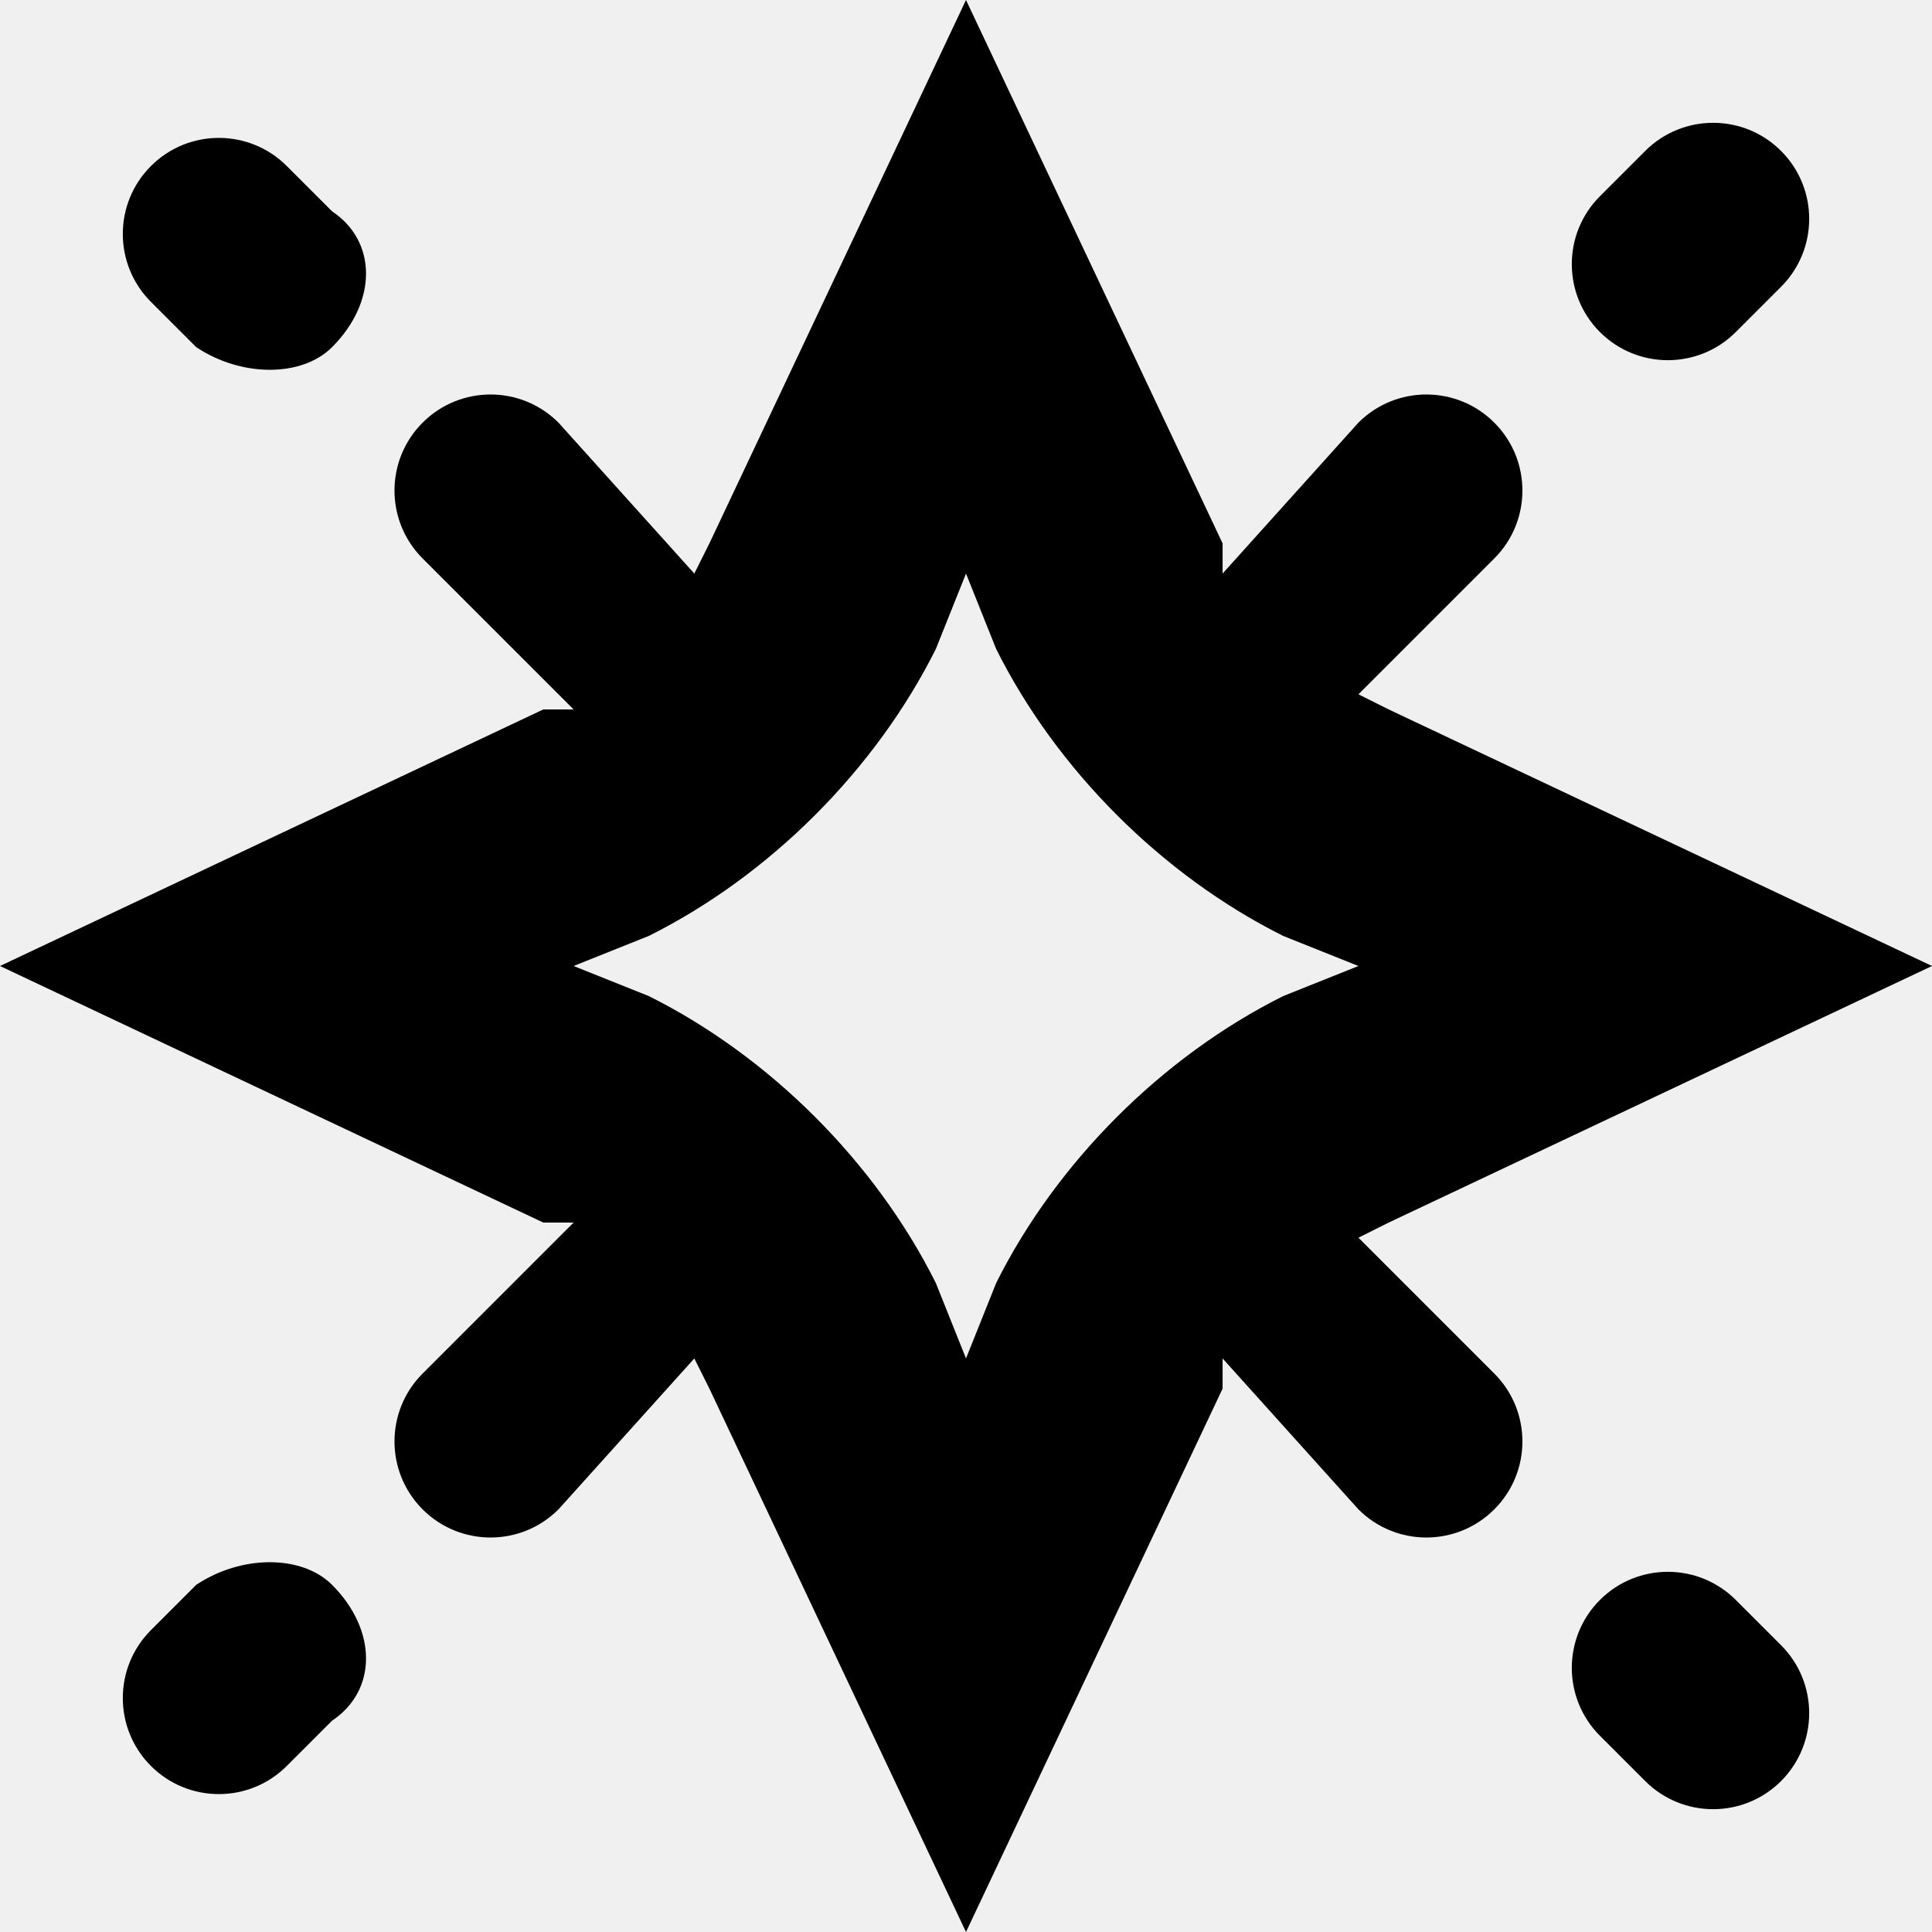
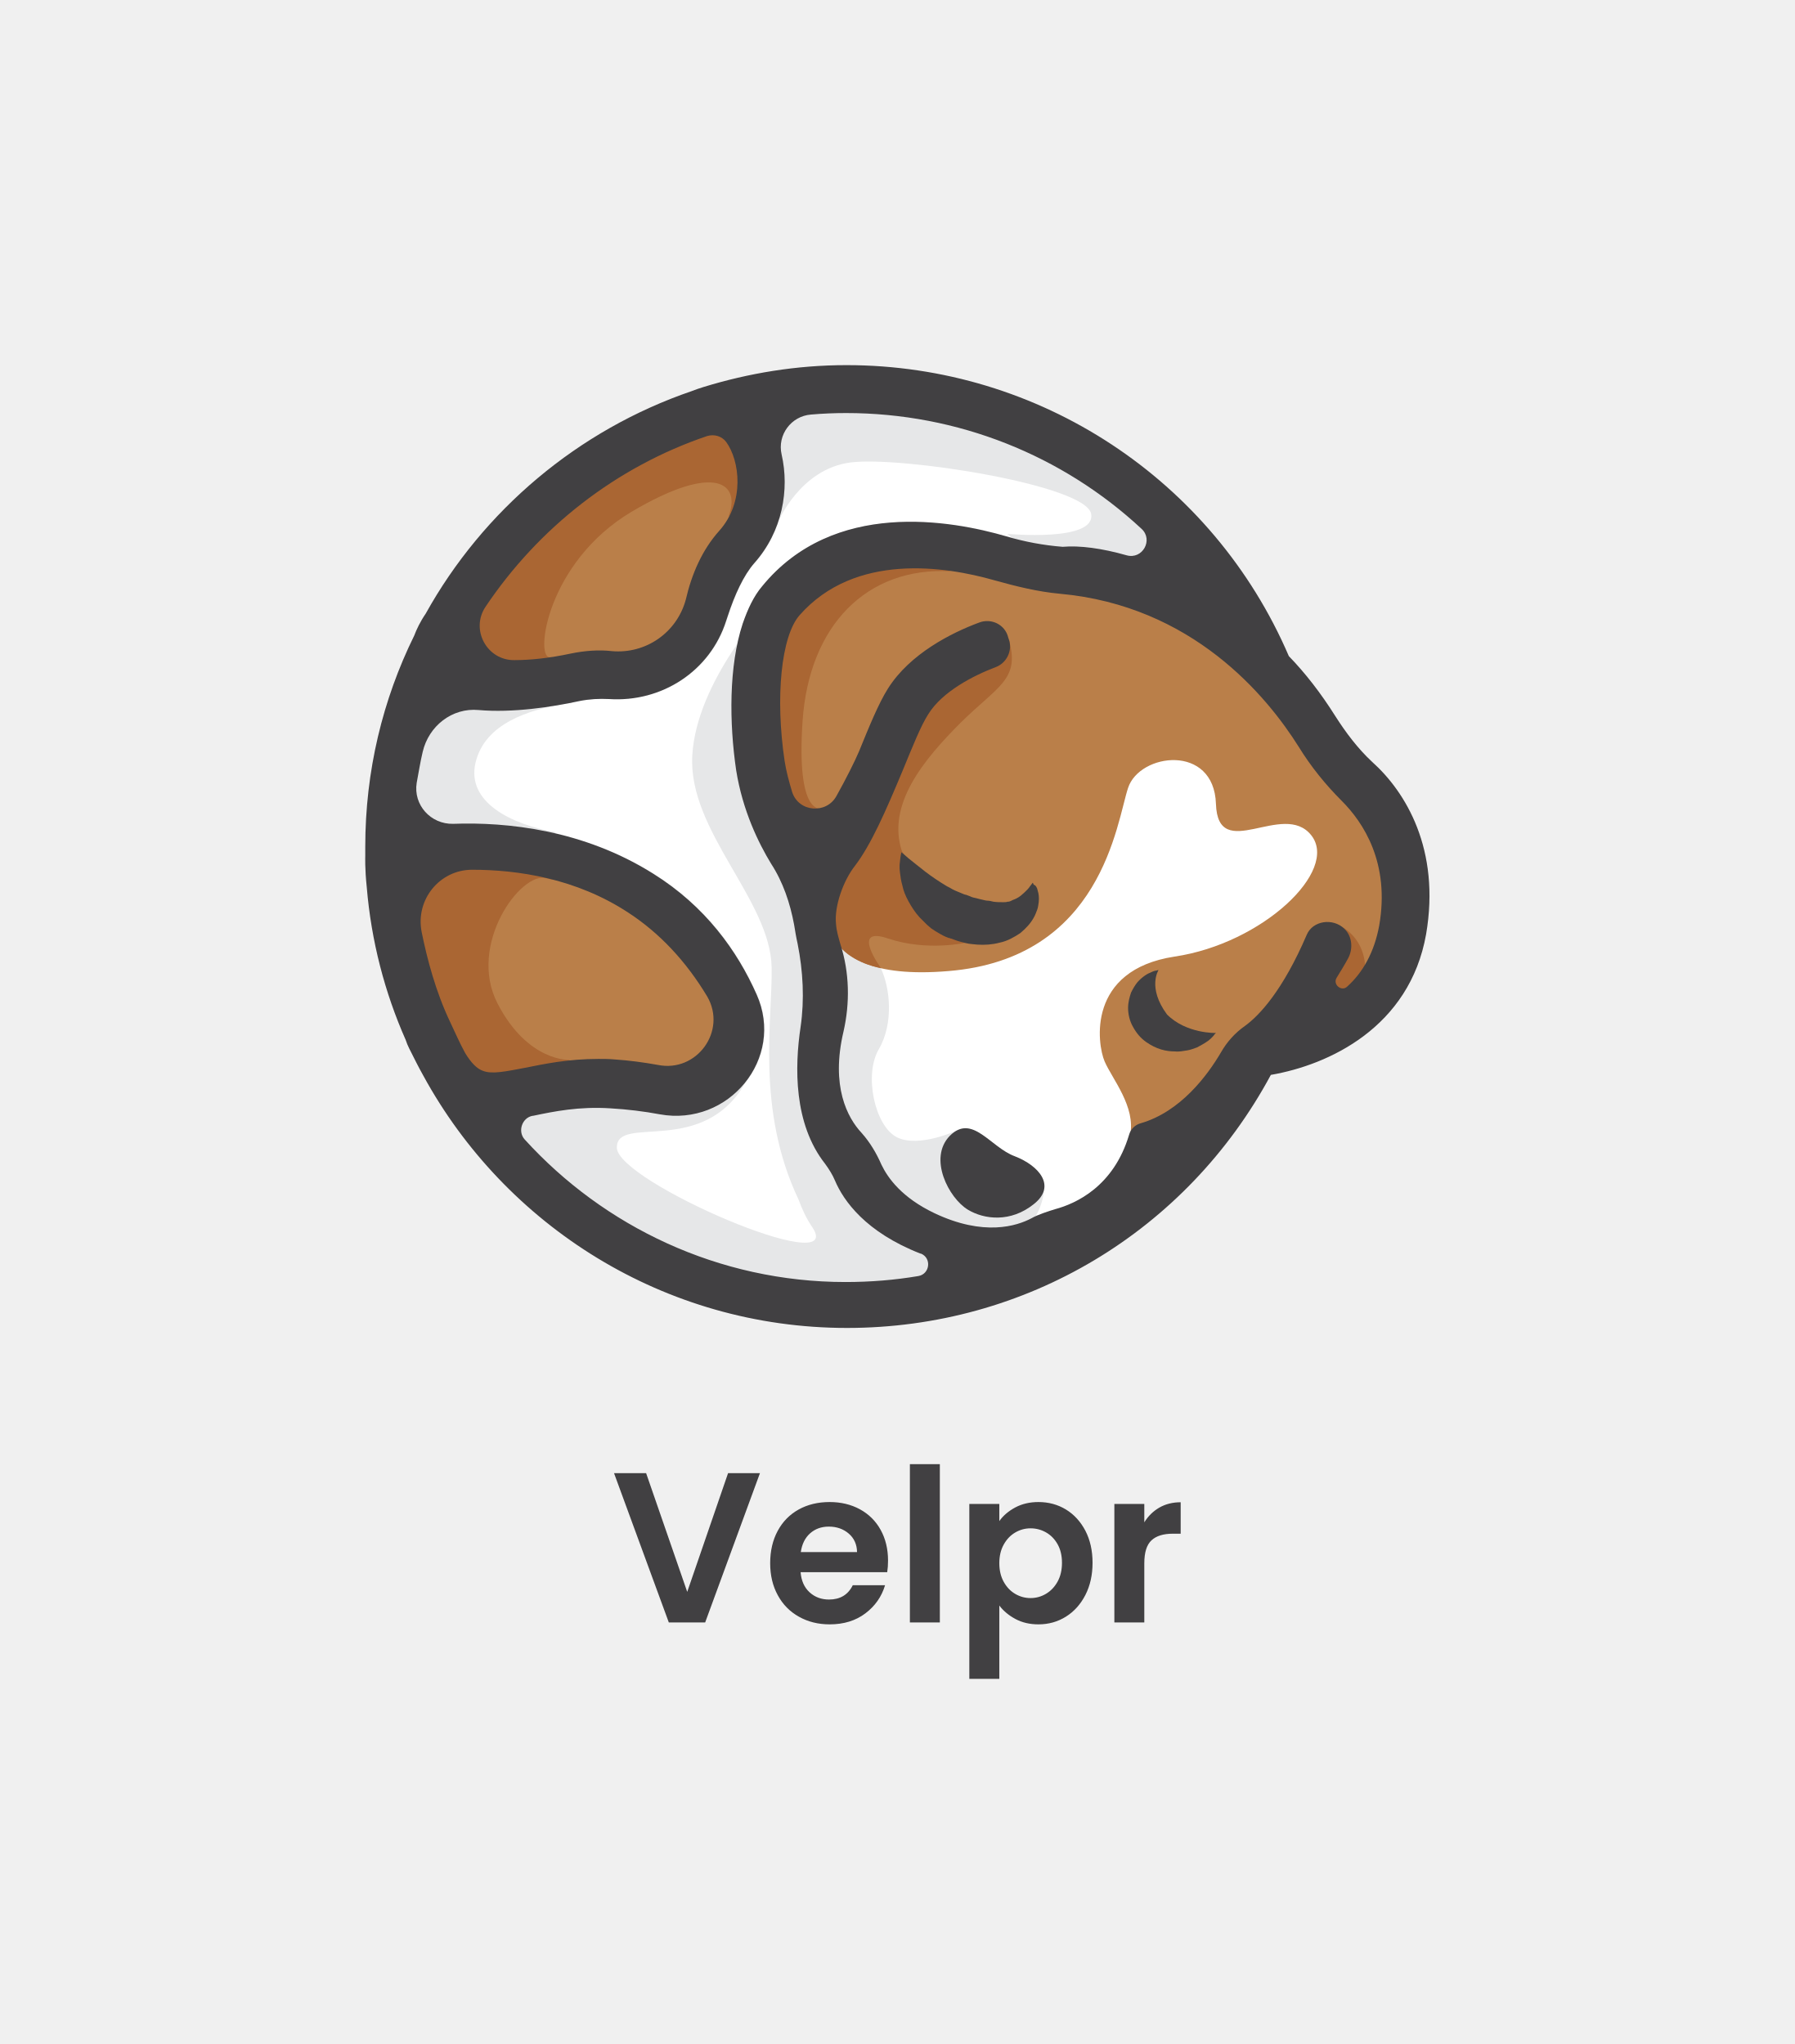
- <svg xmlns="http://www.w3.org/2000/svg" viewBox="0 0 128 128">
-   <path fill-rule="evenodd" d="M81 36 64 0 47 36l-1 2-9-10a6 6 0 0 0-9 9l10 10h-2L0 64l36 17h2L28 91a6 6 0 1 0 9 9l9-10 1 2 17 36 17-36v-2l9 10a6 6 0 1 0 9-9l-9-9 2-1 36-17-36-17-2-1 9-9a6 6 0 1 0-9-9l-9 10v-2Zm-17 2-2 5c-4 8-11 15-19 19l-5 2 5 2c8 4 15 11 19 19l2 5 2-5c4-8 11-15 19-19l5-2-5-2c-8-4-15-11-19-19l-2-5Z" clip-rule="evenodd" />
-   <path d="M118 19a6 6 0 0 0-9-9l-3 3a6 6 0 1 0 9 9l3-3Zm-96 4c-2 2-6 2-9 0l-3-3a6 6 0 1 1 9-9l3 3c3 2 3 6 0 9Zm0 82c-2-2-6-2-9 0l-3 3a6 6 0 1 0 9 9l3-3c3-2 3-6 0-9Zm96 4a6 6 0 0 1-9 9l-3-3a6 6 0 1 1 9-9l3 3Z" />
-   <style>path{fill:#000}@media (prefers-color-scheme:dark){path{fill:#fff}}</style>
+ <svg xmlns="http://www.w3.org/2000/svg" viewBox="115.503 68.076 343.993 391.859">
+   <svg version="1.1" id="Layer_1" x="185.503" y="138.076" viewBox="191.089 201.2 213.185 192.9" xml:space="preserve" height="184.583" width="203.993" preserveAspectRatio="xMinYMin" enable-background="new 0 0 595.3 595.3" style="overflow: visible;">
+     <path class="st0" d="M360.5,336.1c0.3-0.2,0.6-0.5,0.7-0.7c0.2-0.2,0.3-0.3,0.3-0.3s-5.9,0.2-9.8-3.7c-4.1-5.4-1.7-8.9-1.7-8.9   s-0.1,0-0.4,0.1c-0.2,0.1-0.6,0.1-1,0.3c-0.8,0.3-1.9,0.9-2.8,2c-0.5,0.5-1,1.2-1.3,2.1c-0.4,0.8-0.6,1.9-0.6,3.1   c0,1.2,0.3,2.5,1,3.8c0.7,1.2,1.6,2.2,2.6,3c1,0.7,2,1.2,3,1.5c1,0.3,1.9,0.4,2.8,0.4c0.9,0,1.7-0.1,2.4-0.2c0.8-0.1,1.4-0.4,2-0.6   c0.6-0.3,1.1-0.6,1.6-0.9C359.8,336.7,360.2,336.3,360.5,336.1z M320,308.4c-0.3,0.1-0.6,0.1-0.9,0.1c-0.7,0-1.3,0-2-0.1   c-0.3,0-0.7-0.1-1.1-0.2c-0.4-0.1-0.8-0.2-1.1-0.2c-0.4-0.1-0.8-0.2-1.2-0.3c-0.3-0.1-0.6-0.1-1.3-0.4l-0.8-0.3l0,0l-0.1,0   l-0.3-0.1c-0.4-0.1-0.8-0.3-1.2-0.5c-0.4-0.2-0.8-0.3-1.1-0.5c-0.4-0.2-0.8-0.4-1.1-0.6c-1.5-0.8-3-1.9-4.3-2.9   c-1.3-1-2.5-2-3.4-2.7c-0.9-0.7-1.4-1.2-1.4-1.2s-0.2,0.7-0.3,1.9c0,0.6,0,1.3,0,2.1c0.1,0.8,0.2,1.7,0.5,2.7c0.3,1,0.7,2,1.2,3.1   c0.6,1.1,1.3,2.2,2.2,3.2c0.4,0.5,0.9,1,1.5,1.5l0.8,0.7l0.9,0.6c0.6,0.4,1.3,0.8,2,1.1l0.5,0.2l0.3,0.1l0.1,0l0.2,0.1l0.1,0   l0.8,0.3c0.5,0.2,1.3,0.4,2.1,0.6c0.8,0.2,1.5,0.2,2.3,0.3c1.5,0.1,3.1,0,4.5-0.4c1.5-0.3,2.9-1.1,4.1-1.9c1.2-0.9,2.1-1.9,2.7-3.1   c0.3-0.5,0.5-1.1,0.7-1.6c0.1-0.5,0.2-1,0.3-1.5c0.1-0.9,0-1.7-0.2-2.3c-0.1-0.6-0.4-1.1-0.5-1.3c-0.1-0.3-0.2-0.4-0.2-0.4   s-0.1,0.1-0.3,0.4c-0.2,0.3-0.4,0.6-0.8,1c-0.3,0.4-0.8,0.8-1.3,1.2c-0.5,0.4-1.1,0.7-1.7,0.9c-0.2,0-0.3,0.1-0.4,0.2   S320.2,308.4,320,308.4z M329.4,370.4c-1.4,0.4-3.5,1.1-4.7,1.8c-3,1.6-9.6,3.7-19.5-1c-6.5-3.1-9.3-7-10.6-9.7   c-1.1-2.3-2.3-4.5-4-6.4c-2.8-3.1-6.2-9.3-3.6-20.3c1.3-5.8,1.3-11.8-0.6-17.4c-0.4-1.3-0.8-2.7-0.9-4.1c-0.4-3.7,1.5-8.8,3.8-11.7   c3.3-4.2,6.2-10.8,9.6-19.2c1.9-4.5,3.6-8.8,5.1-11.2c2.8-4.4,9-7.7,13.5-9.4c2.1-0.8,3.2-3.1,2.7-5.3l-0.2-0.6   c-0.7-2.6-3.5-4-5.9-3c-5.3,2.1-13.8,6.2-18.2,13.2c-1.9,3-3.8,7.6-5.8,12.6c-0.8,1.9-2.6,5.4-4.5,8.9c-2,3.7-7.6,3.2-8.9-0.8   c-0.7-2.1-1.2-4.2-1.5-6.2c-1.9-12.7-0.7-25,3-29.2c11-12.6,29.2-9.8,39-7c4.3,1.2,8.7,2.3,13.1,2.7c26.7,2.4,41.6,20.5,47.9,30.7   c2.4,3.9,5.3,7.5,8.6,10.8c4.3,4.3,9.7,12.5,7.5,25c-0.9,5.4-3.3,9.4-6.3,12.3c-1.2,1.2-3-0.4-2.1-1.8c0.8-1.3,1.6-2.6,2.3-3.9   c1.1-1.9,0.8-4.4-0.8-5.9c-2.3-2.2-6.3-1.6-7.5,1.2c-4.9,11.2-9.6,16.2-12.4,18.3c-1.9,1.4-3.5,3.3-4.8,5.3   c-2.7,4.6-8.1,11.9-16.1,14.2c-1.1,0.3-2,1.2-2.3,2.3C341.1,365.9,333.6,369.3,329.4,370.4z M311.8,370.5c3.3,2,8.6,2.5,13.2-1.1   c4.6-3.6,1.1-7.8-3.8-9.6c-4.9-1.9-8.5-8.6-13-4.1C303.8,360.2,308,368.1,311.8,370.5z" style="fill: #FFFFFF;" />
+     <path class="st1" d="M294.4,322.1c1.8,3.8,2.6,10.9-0.4,16.1c-3.1,5.2-0.8,15.5,3.6,17.7c4.4,2.2,12.1-1.4,12.1-1.4l4.8,10.9   l12.6,0.3c0,0,0.2,5.6-4.9,9.8c-5.1,4.2-18.7,0-18.7,0l-14.5-14.3l-8-13.7l3.4-23.9l-1.7-9.1l12,4.2L294.4,322.1z" style="fill: #E6E7E8;" />
+     <path class="st2" d="M284.3,305.7c0,0-7.2,19.5,23.6,16.9c30.8-2.5,33.7-29.8,36-36.7c2.3-7,17.2-8.9,17.6,3.2   c0.4,12.1,13.5-0.8,19.1,6.3c5.6,7.1-9.8,21.7-27.4,24.3c-17.6,2.7-15.5,17.5-14,21c1.5,3.5,6.3,9.1,5.1,14.8l17.3-3l16.1-18.1   l21.3-10.5v-27.2l-15.5-18.9l-21.9-26.6l-29.8-7.8l-34.1-5.7l-21.8,10.6l-6.6,20.3l4.9,21.1l7,11.3L284.3,305.7z" style="fill: #BA7F49;" />
+     <path class="st2" d="M265.6,211.3c0,0,4.6,1.3,3,11.2c-1.6,9.8-3.7,9.4-6.6,18.3c-2.8,8.9-2.5,13.6-9.4,17.6c-6.9,4-8.3,4-17.4,5.7   c-9.1,1.6-19.8,3.1-24.4-0.4c-4.6-3.6-6.4-7.8-2.4-13.6c4-5.8,32.2-31.6,32.2-31.6L265.6,211.3z" style="fill: #BA7F49;" />
+     <path class="st2" d="M201.5,297.6c0,0,27.9,2.7,40,7.9c12.1,5.2,20.9,14.5,24.2,21.2c3.3,6.7,2.3,9.1-4.7,13.9   c-7,4.8-12.4,3.9-19.4,4.3c-7,0.4-19.7,0.7-23.5,2.5c-3.9,1.8-8.6,0-8.6,0s-12.1-26.2-13.1-31.6   C195.1,310.5,201.5,297.6,201.5,297.6z" style="fill: #BA7F49;" />
+     <path class="st0" d="M346.7,234c-15.8-14.7-36.8-23.2-59.2-23.2c-2.3,0-4.7,0.1-7,0.3c-4,0.3-6.8,4.1-5.9,8   c1.6,7,0.2,15.4-5.5,21.8c-2.1,2.4-3.9,6.3-5.3,10.6c-0.1,0.3-0.2,0.6-0.3,0.9c-3.2,10.1-12.9,16.4-23.5,15.7   c-1.9-0.1-3.9,0-5.9,0.4c-5.5,1.2-13.4,2.4-20.2,1.8c-5.3-0.5-10,3.2-11.2,8.4c-0.5,2.1-0.8,4.1-1.2,6.2c-0.7,4.4,2.8,8.3,7.3,8.2   c10.8-0.4,26.1,1.2,40.1,10c10.4,6.5,16.8,15.4,20.7,24.2c5.7,12.8-5.6,26.5-19.4,24c-3.2-0.6-6.5-1-9.9-1.2   c-6.3-0.4-11.2,0.6-15.5,1.5l-0.1,0c-2.1,0.4-3,3.1-1.6,4.7c15.9,17.5,38.9,28.6,64.3,28.6c5,0,9.9-0.4,14.6-1.2   c2.3-0.4,2.7-3.6,0.5-4.5l-0.1,0c-11-4.3-15.4-10.6-17.1-14.6c-0.5-1.2-1.2-2.3-2-3.4c-6.3-8-6.1-19.4-4.9-27.4   c0.8-5.5,0.5-11.2-0.6-16.7c-0.3-1.3-0.5-2.6-0.7-3.8c-0.8-4.3-2.2-8.5-4.6-12.2c-2.5-4.1-5.7-10.6-7-18.7   c-1.4-9.5-1.5-20.9,1.3-29.4c1-2.9,2.2-5.5,3.9-7.5c14.3-17.5,37.9-13.2,48.9-10c3.7,1.1,7.5,1.8,11.3,2.1   c3.2,0.2,7.7,0.8,12.6,2.2C346.8,240.2,349.1,236.2,346.7,234z" style="fill: #FFFFFF;" />
+     <path class="st1" d="M229.3,294.8c-9.1-1.6-18-6.1-16.1-14c1.9-7.9,10.8-10.5,17.5-11.7l-13.6-3.6l-11.9,3.1l-9.8,12.7l4.1,11.6   l1.6,4.3l22.6,1.1L229.3,294.8z" style="fill: #E6E7E8;" />
+     <path class="st1" d="M297.6,371.3l-11.7-16.5l-4.6-9.8l0.5-3.6v-38l-12.5-18.1l2.6-36.2c0,0-14.5,15.3-15.3,30.4   c-0.8,15.1,15.7,28.9,15.9,42.4c0.2,10.3-3.2,28.4,5.4,46.5l0,0c0.7,1.9,1.5,3.7,2.8,5.6c6.8,10.5-39.1-9.2-39.2-16   c-0.1-6.9,17.5,2.2,26-13.5l-8.2,2.2l-29.1-1.8l-18.2,7.3l34.7,30l34.7,6.1l38.2-6.3L297.6,371.3z" style="fill: #E6E7E8;" />
+     <path class="st1" d="M328.4,242.4l-8.7-7.4c0,0,17.8,1.7,16.8-4c-1-5.8-38.1-11.6-48.2-10.3c-10.1,1.3-14.5,11.9-14.5,11.9   l-4.6-14.2l3.5-10.7l15.4-3.1l26.1,6.2l21.3,8.6L352,233l2.9,13.1l-15.8-1L328.4,242.4z" style="fill: #E6E7E8;" />
+     <path class="st3" d="M233.1,301.6c0,0-0.8,3.8-5.8,2.4c-5-1.4-15.8,13.3-9.7,25.1c6.1,11.8,14.5,11.3,14.5,11.3l-7.6,5.6    l-12.5,1.2l-12.6-23.4l2.1-22.3l10.9-4L233.1,301.6z" style="fill: #AA6633;" />
+     <path class="st3" d="M233.9,262.8c0,0-3-3.1-5.9-3.1s-0.5-19,16.4-29.1c16.9-10,22.1-5.7,19.4,1.1l3.9-5l2.1-17l-18.9,2.3    l-33.1,22.1l-11.7,28.2l10.8,3.5L233.9,262.8z" style="fill: #AA6633;" />
+     <path class="st3" d="M320.1,256.5c2.1,7.7-2.3,9-9.7,16.3c-7.4,7.4-14.9,16.4-11.8,25.8l12.9,18.3c0,0-7.8,1.8-15.6-0.8    c-7.8-2.7-1.5,5.9-1.5,5.9s-4.7-0.7-7.8-3.8c-3.1-3.2-5-11.3-5-11.3l12.5-25.4l10.8-19.9L320.1,256.5z" style="fill: #AA6633;" />
+     <path class="st3" d="M288.1,289.3l-5.7,0.7c0,0-5,1.6-3.7-17.5c1.3-19.2,12.9-30.9,29.6-30l-6.1-3.8l-18.4,2.3l-12.1,13.9    l-1.9,27.2l11.2,15.6L288.1,289.3z" style="fill: #AA6633;" />
+     <path class="st3" d="M386.1,313.4c5.3,2.5,7.2,9.7,3,15.5c-4.2,5.8-8.4-5.4-8.4-5.4L386.1,313.4z" style="fill: #AA6633;" />
+     <path class="st4" d="M360.5,336.1c-0.3,0.3-0.7,0.6-1.2,0.9c-0.5,0.3-1,0.6-1.6,0.9c-0.6,0.2-1.3,0.5-2,0.6    c-0.7,0.1-1.6,0.3-2.4,0.2c-0.9,0-1.8-0.1-2.8-0.4c-1-0.3-2-0.8-3-1.5c-1-0.7-1.9-1.7-2.6-3c-0.7-1.2-1-2.6-1-3.8    c0-1.2,0.3-2.2,0.6-3.1c0.4-0.8,0.8-1.5,1.3-2.1c1-1.1,2-1.7,2.8-2c0.4-0.2,0.8-0.3,1-0.3c0.2-0.1,0.4-0.1,0.4-0.1    s-2.3,3.5,1.7,8.9c3.9,3.9,9.8,3.7,9.8,3.7s-0.1,0.1-0.3,0.3C361.1,335.5,360.8,335.8,360.5,336.1z" style="fill: #414042;" />
+     <path class="st4" d="M321.2,359.7c4.9,1.9,8.4,6,3.8,9.6c-4.6,3.7-9.9,3.1-13.2,1.1c-3.8-2.3-8-10.3-3.6-14.8    C312.7,351.1,316.3,357.9,321.2,359.7z" style="fill: #414042;" />
+     <path class="st4" d="M325.8,306.5c0.2,0.6,0.3,1.4,0.2,2.3c-0.1,0.5-0.1,1-0.3,1.5c-0.2,0.5-0.4,1.1-0.7,1.6    c-0.6,1.1-1.5,2.1-2.7,3.1c-1.2,0.8-2.6,1.6-4.1,1.9c-1.5,0.4-3,0.5-4.5,0.4c-0.8-0.1-1.5-0.1-2.3-0.3c-0.8-0.2-1.6-0.4-2.1-0.6    l-0.8-0.3l-0.1,0l-0.2-0.1l-0.1,0l-0.3-0.1l-0.5-0.2c-0.7-0.3-1.3-0.7-2-1.1l-0.9-0.6l-0.8-0.7c-0.5-0.5-1-1-1.5-1.5    c-0.9-1-1.6-2.1-2.2-3.2c-0.6-1.1-1-2.1-1.2-3.1c-0.3-1-0.4-1.9-0.5-2.7c-0.1-0.8-0.1-1.5,0-2.1c0.1-1.2,0.3-1.9,0.3-1.9    s0.5,0.4,1.4,1.2c0.9,0.7,2.1,1.7,3.4,2.7c1.3,1,2.8,2,4.3,2.9c0.4,0.2,0.8,0.4,1.1,0.6c0.4,0.2,0.8,0.4,1.1,0.5    c0.4,0.2,0.8,0.3,1.2,0.5l0.3,0.1l0.1,0l0,0l0.8,0.3c0.6,0.3,0.9,0.3,1.3,0.4c0.3,0.1,0.8,0.2,1.2,0.3c0.4,0.1,0.8,0.2,1.1,0.2    c0.3,0,0.7,0.1,1.1,0.2c0.7,0.1,1.3,0.1,2,0.1c0.3,0,0.6,0,0.9-0.1c0.2,0,0.3,0,0.5-0.1s0.3-0.1,0.4-0.2c0.6-0.2,1.2-0.5,1.7-0.9    c0.5-0.4,0.9-0.8,1.3-1.2c0.4-0.4,0.6-0.8,0.8-1c0.2-0.3,0.3-0.4,0.3-0.4s0.1,0.1,0.2,0.4C325.4,305.4,325.7,305.9,325.8,306.5z" style="fill: #414042;" />
+     <path class="st4" d="M392.8,280.7c6.7,6,13.7,17.5,10.8,34.5c-3.3,18.7-19.5,26.2-31.1,28.2c-16.9,31.4-49.1,50.7-84.9,50.7    c-36.6,0-68.5-20.5-84.9-50.6c-0.9-1.6-1.8-3.4-2.8-5.4c-0.3-0.6-0.5-1.1-0.7-1.7c-4.2-9.5-6.9-19.8-7.8-30.6    c-0.4-3.8-0.3-6.1-0.3-6.3l0-0.6c0-0.4,0-0.8,0-1.2c0-15.2,3.5-29.5,9.8-42.3c0.5-1.3,1.2-2.8,2.3-4.4l0,0    c11.5-20.7,30.5-36.8,53.3-44.6l0,0c0.8-0.3,1.6-0.6,2.3-0.8c9.1-2.8,18.7-4.4,28.7-4.4c38.6,0,73.4,22.9,88.6,58.3    c3.3,3.4,6.4,7.4,9.3,12C387.5,274.8,389.9,278,392.8,280.7z M394.2,313.5c2.2-12.6-3.2-20.7-7.5-25c-3.3-3.3-6.2-6.9-8.6-10.8    c-6.4-10.2-21.3-28.3-47.9-30.7c-4.4-0.4-8.8-1.5-13.1-2.7c-9.8-2.8-27.9-5.6-39,7c-3.7,4.2-4.9,16.5-3,29.2    c0.3,2,0.9,4.2,1.5,6.2c1.3,4.1,6.9,4.5,8.9,0.8c1.9-3.4,3.7-7,4.5-8.9c2-4.9,3.9-9.6,5.8-12.6c4.4-7,12.8-11.2,18.2-13.2    c2.5-1,5.3,0.4,5.9,3l0.2,0.6c0.6,2.2-0.6,4.5-2.7,5.3c-4.5,1.7-10.7,4.9-13.5,9.4c-1.5,2.3-3.2,6.6-5.1,11.2    c-3.5,8.4-6.4,15-9.6,19.2c-2.3,2.9-4.2,8.1-3.8,11.7c0.1,1.4,0.5,2.7,0.9,4.1c1.8,5.6,1.9,11.7,0.6,17.4    c-2.6,11,0.8,17.3,3.6,20.3c1.7,1.9,3,4.1,4,6.4c1.3,2.7,4.1,6.6,10.6,9.7c9.9,4.7,16.5,2.6,19.5,1c1.2-0.7,3.4-1.4,4.7-1.8    c4.1-1.1,11.7-4.5,14.8-14.9c0.3-1.1,1.2-2,2.3-2.3c8-2.3,13.4-9.6,16.1-14.2c1.2-2.1,2.8-3.9,4.8-5.3c2.9-2.1,7.6-7.1,12.4-18.3    c1.2-2.8,5.2-3.4,7.5-1.2c1.6,1.5,1.8,4,0.8,5.9c-0.7,1.3-1.5,2.6-2.3,3.9c-0.9,1.4,1,2.9,2.1,1.8    C390.9,322.9,393.2,318.9,394.2,313.5z M343.6,239.3c3.2,0.9,5.4-3.1,3-5.3c-15.8-14.7-36.8-23.2-59.2-23.2c-2.3,0-4.7,0.1-7,0.3    c-4,0.3-6.8,4.1-5.9,8c1.6,7,0.2,15.4-5.5,21.8c-2.1,2.4-3.9,6.3-5.3,10.6c-0.1,0.3-0.2,0.6-0.3,0.9    c-3.2,10.1-12.9,16.4-23.5,15.7c-1.9-0.1-3.9,0-5.9,0.4c-5.5,1.2-13.4,2.4-20.2,1.8c-5.3-0.5-10,3.2-11.2,8.4    c-0.5,2.1-0.8,4.1-1.2,6.2c-0.7,4.4,2.8,8.3,7.3,8.2c10.8-0.4,26.1,1.2,40.1,10c10.4,6.5,16.8,15.4,20.7,24.2    c5.7,12.8-5.6,26.5-19.4,24c-3.2-0.6-6.5-1-9.9-1.2c-6.3-0.4-11.2,0.6-15.5,1.5l-0.1,0c-2.1,0.4-3,3.1-1.6,4.7    c15.9,17.5,38.9,28.6,64.3,28.6c5,0,9.9-0.4,14.6-1.2c2.3-0.4,2.7-3.6,0.5-4.5l-0.1,0c-11-4.3-15.4-10.6-17.1-14.6    c-0.5-1.2-1.2-2.3-2-3.4c-6.3-8-6.1-19.4-4.9-27.4c0.8-5.5,0.5-11.2-0.6-16.7c-0.3-1.3-0.5-2.6-0.7-3.8c-0.8-4.3-2.2-8.5-4.6-12.2    c-2.5-4.1-5.7-10.6-7-18.7c-1.4-9.5-1.5-20.9,1.3-29.4c1-2.9,2.2-5.5,3.9-7.5c14.3-17.5,37.9-13.2,48.9-10    c3.7,1.1,7.5,1.8,11.3,2.1C334.2,237.3,338.7,237.9,343.6,239.3z M262,234.4c5.2-5.8,4.1-14.1,1.4-17.8c0,0,0,0,0,0    c-0.9-1.2-2.4-1.6-3.8-1.2c-18.3,6.2-33.8,18.4-44.4,34.2c-3.1,4.6,0.3,10.8,5.8,10.7c3.2,0,7-0.4,11.2-1.3    c2.9-0.6,5.7-0.8,8.3-0.5c6.8,0.6,13-3.7,14.8-10.3C256.5,243,258.6,238.2,262,234.4z M249.7,341.4c7.8,1.6,13.9-6.8,9.9-13.7    c-4.2-7-9.5-12.7-15.8-16.8c-10.5-6.9-22.2-8.6-31.3-8.6c-6.5,0-11.4,6-10.1,12.5c1.1,5.4,2.8,11.9,5.7,18c1,2.1,1.9,4.2,3,6.2    c1.2,2,2.4,3.2,3.6,3.6c1.8,0.7,4.6,0.1,8.3-0.6c4-0.8,8.7-1.8,14.8-1.8c1,0,2.1,0,3.2,0.1C244,340.5,246.9,340.9,249.7,341.4z" style="fill: #414042;" />
+   </svg>
+   <svg y="348.775" viewBox="0.57 12.71 108.61 41.16" x="233.195" height="41.16" width="108.61" style="overflow: visible;">
+     <g fill="#414042" fill-opacity="1" style="">
+       <path d="M22.43 14.43L28.54 14.43L18.04 43.05L11.07 43.05L0.57 14.43L6.72 14.43L14.60 37.19L22.43 14.43ZM53.09 31.20Q53.09 32.43 52.93 33.42L52.93 33.42L36.33 33.42Q36.53 35.88 38.05 37.27Q39.56 38.66 41.78 38.66L41.78 38.66Q44.98 38.66 46.33 35.92L46.33 35.92L52.52 35.92Q51.54 39.20 48.75 41.31Q45.96 43.42 41.90 43.42L41.90 43.42Q38.62 43.42 36.02 41.96Q33.41 40.51 31.96 37.84Q30.50 35.18 30.50 31.69L30.50 31.69Q30.50 28.17 31.94 25.50Q33.37 22.84 35.96 21.40Q38.54 19.97 41.90 19.97L41.90 19.97Q45.14 19.97 47.70 21.36Q50.27 22.76 51.68 25.32Q53.09 27.88 53.09 31.20L53.09 31.20ZM36.37 29.56L47.15 29.56Q47.11 27.35 45.55 26.01Q43.99 24.68 41.74 24.68L41.74 24.68Q39.61 24.68 38.15 25.97Q36.70 27.27 36.37 29.56L36.37 29.56ZM57.28 12.71L63.02 12.71L63.02 43.05L57.28 43.05L57.28 12.71ZM74.42 23.62Q75.52 22.06 77.47 21.01Q79.42 19.97 81.92 19.97L81.92 19.97Q84.83 19.97 87.19 21.40Q89.54 22.84 90.92 25.48Q92.29 28.13 92.29 31.61L92.29 31.61Q92.29 35.10 90.92 37.78Q89.54 40.47 87.19 41.94Q84.83 43.42 81.92 43.42L81.92 43.42Q79.42 43.42 77.51 42.39Q75.60 41.37 74.42 39.81L74.42 39.81L74.42 53.87L68.67 53.87L68.67 20.34L74.42 20.34L74.42 23.62ZM86.43 31.61Q86.43 29.56 85.59 28.06Q84.75 26.57 83.37 25.79Q82 25.01 80.40 25.01L80.40 25.01Q78.84 25.01 77.47 25.81Q76.10 26.61 75.26 28.13Q74.42 29.64 74.42 31.69L74.42 31.69Q74.42 33.74 75.26 35.26Q76.10 36.78 77.47 37.58Q78.84 38.38 80.40 38.38L80.40 38.38Q82 38.38 83.37 37.56Q84.75 36.74 85.59 35.22Q86.43 33.70 86.43 31.61L86.43 31.61ZM102.21 23.86Q103.32 22.06 105.10 21.03Q106.89 20.01 109.18 20.01L109.18 20.01L109.18 26.04L107.67 26.04Q104.96 26.04 103.59 27.31Q102.21 28.58 102.21 31.73L102.21 31.73L102.21 43.05L96.47 43.05L96.47 20.34L102.21 20.34L102.21 23.86Z" transform="translate(0, 0)" />
+     </g>
+   </svg>
</svg>
